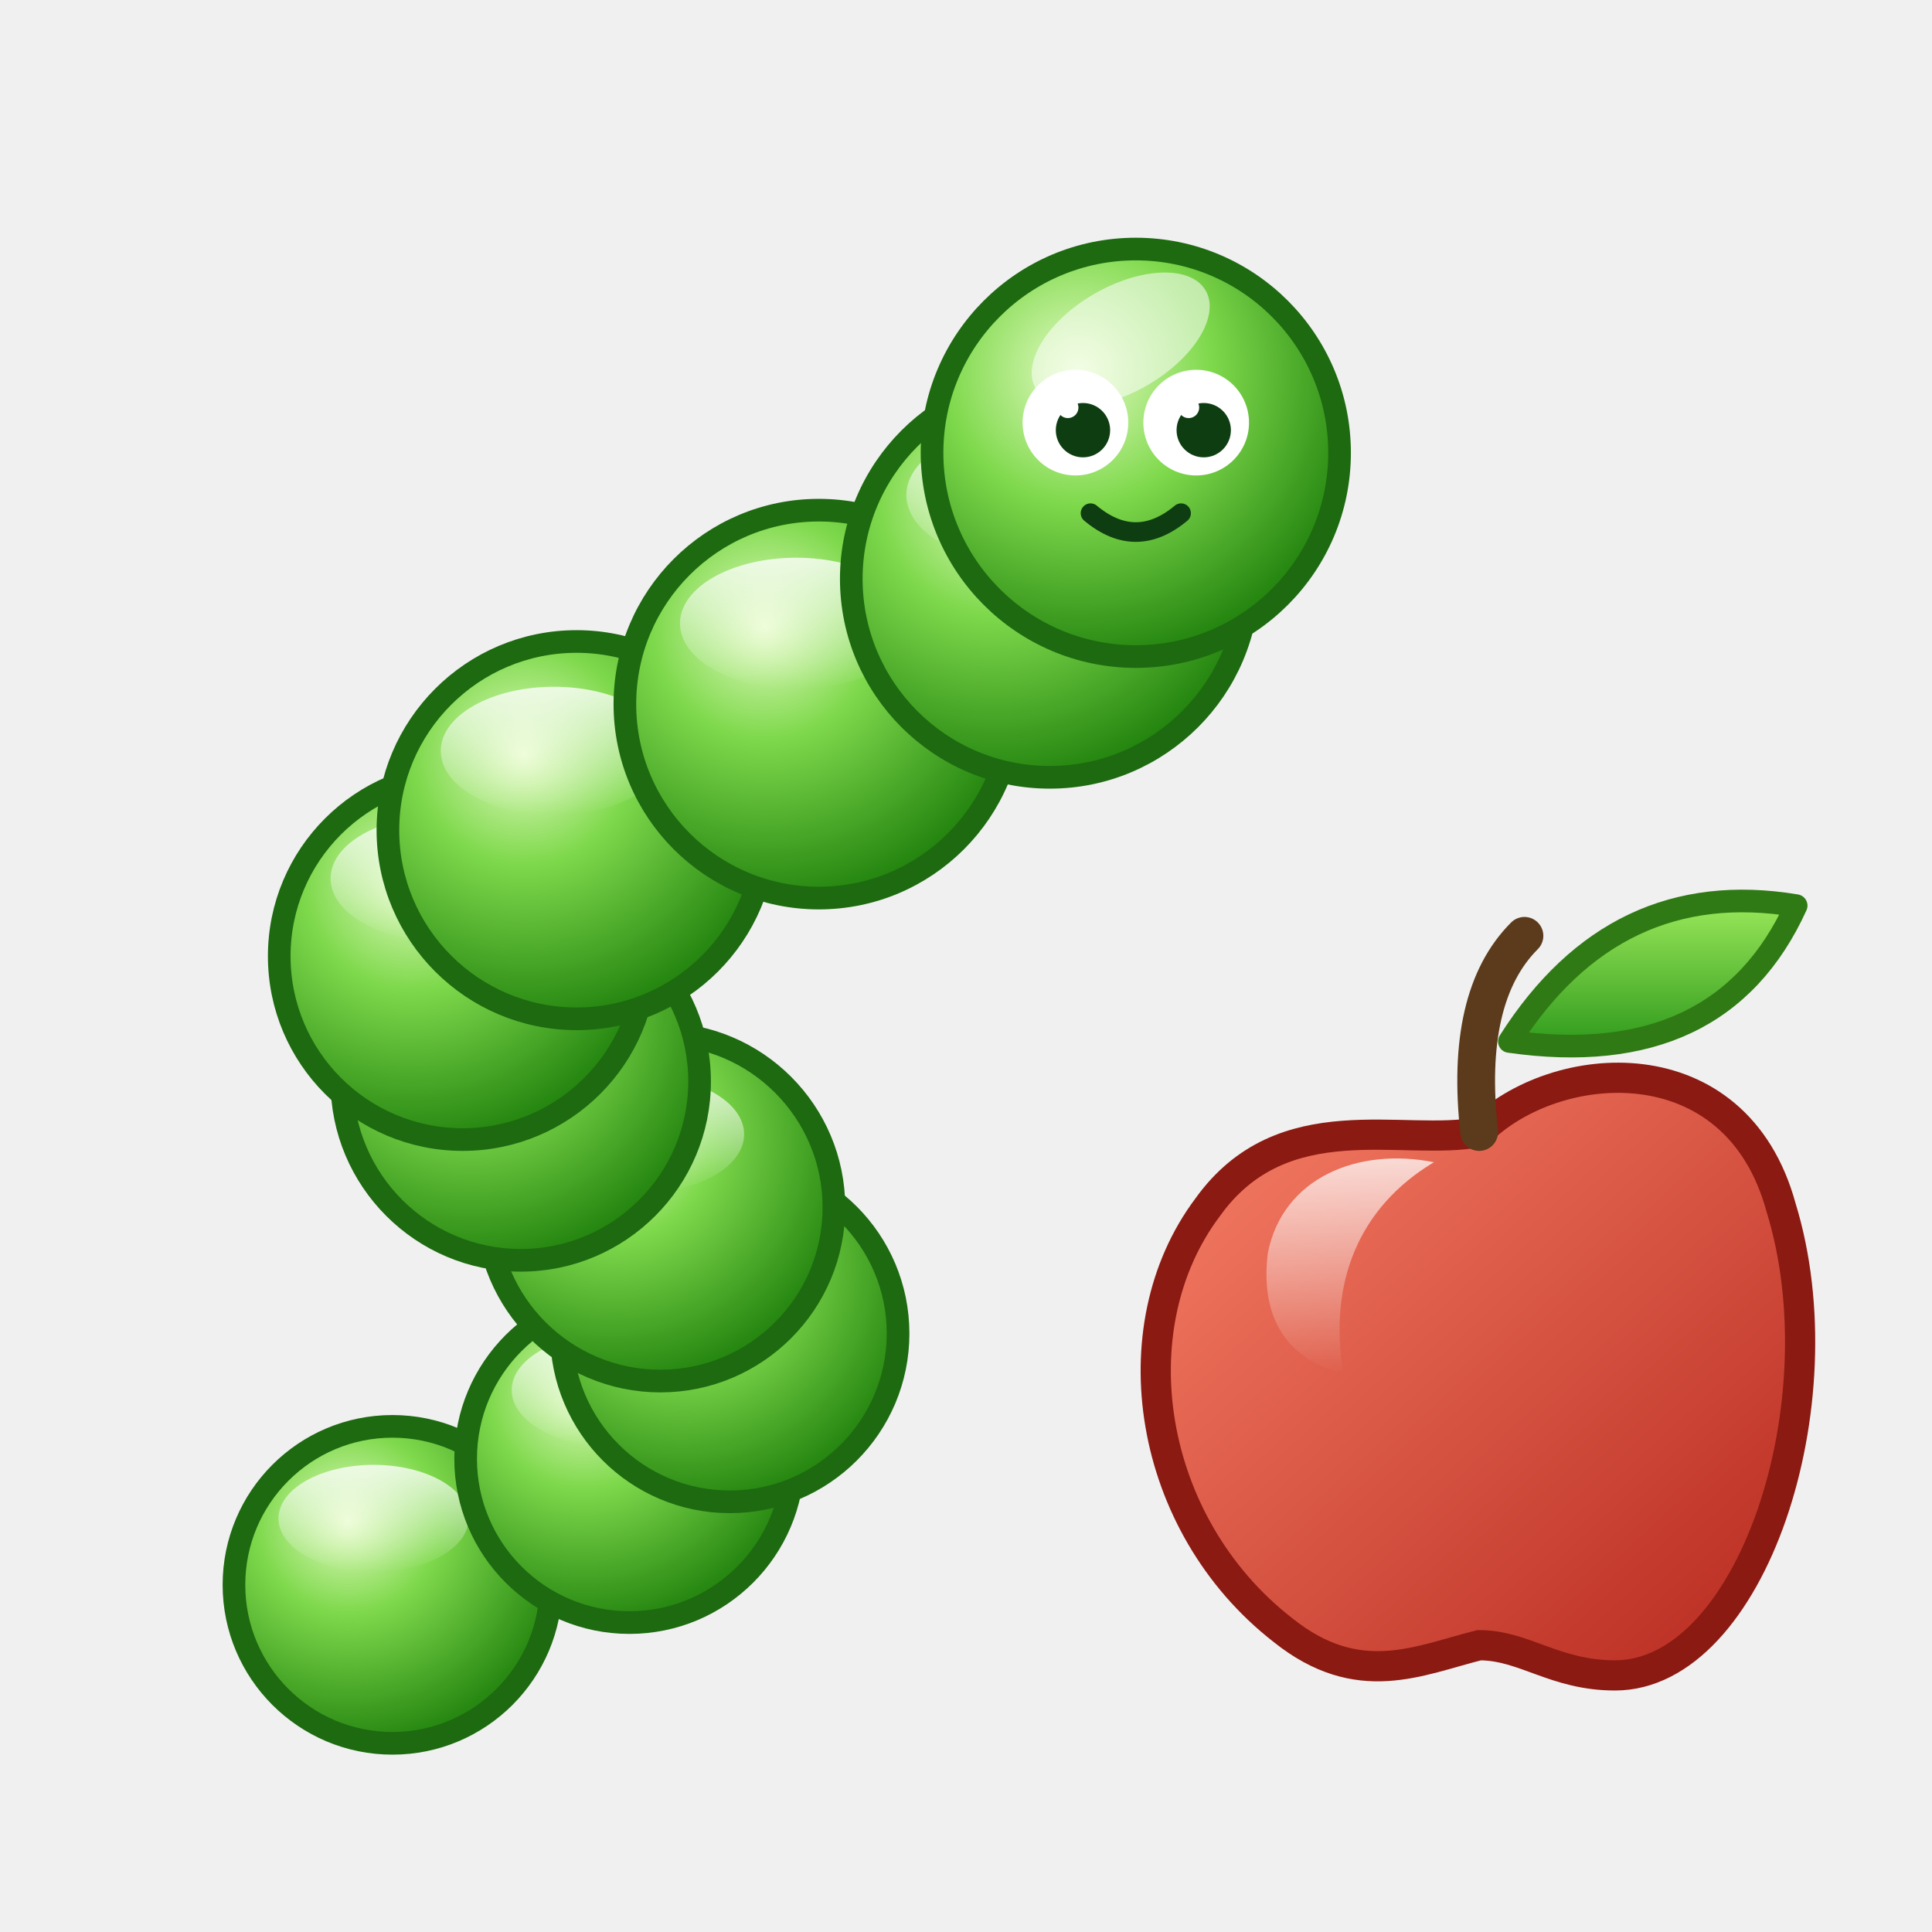
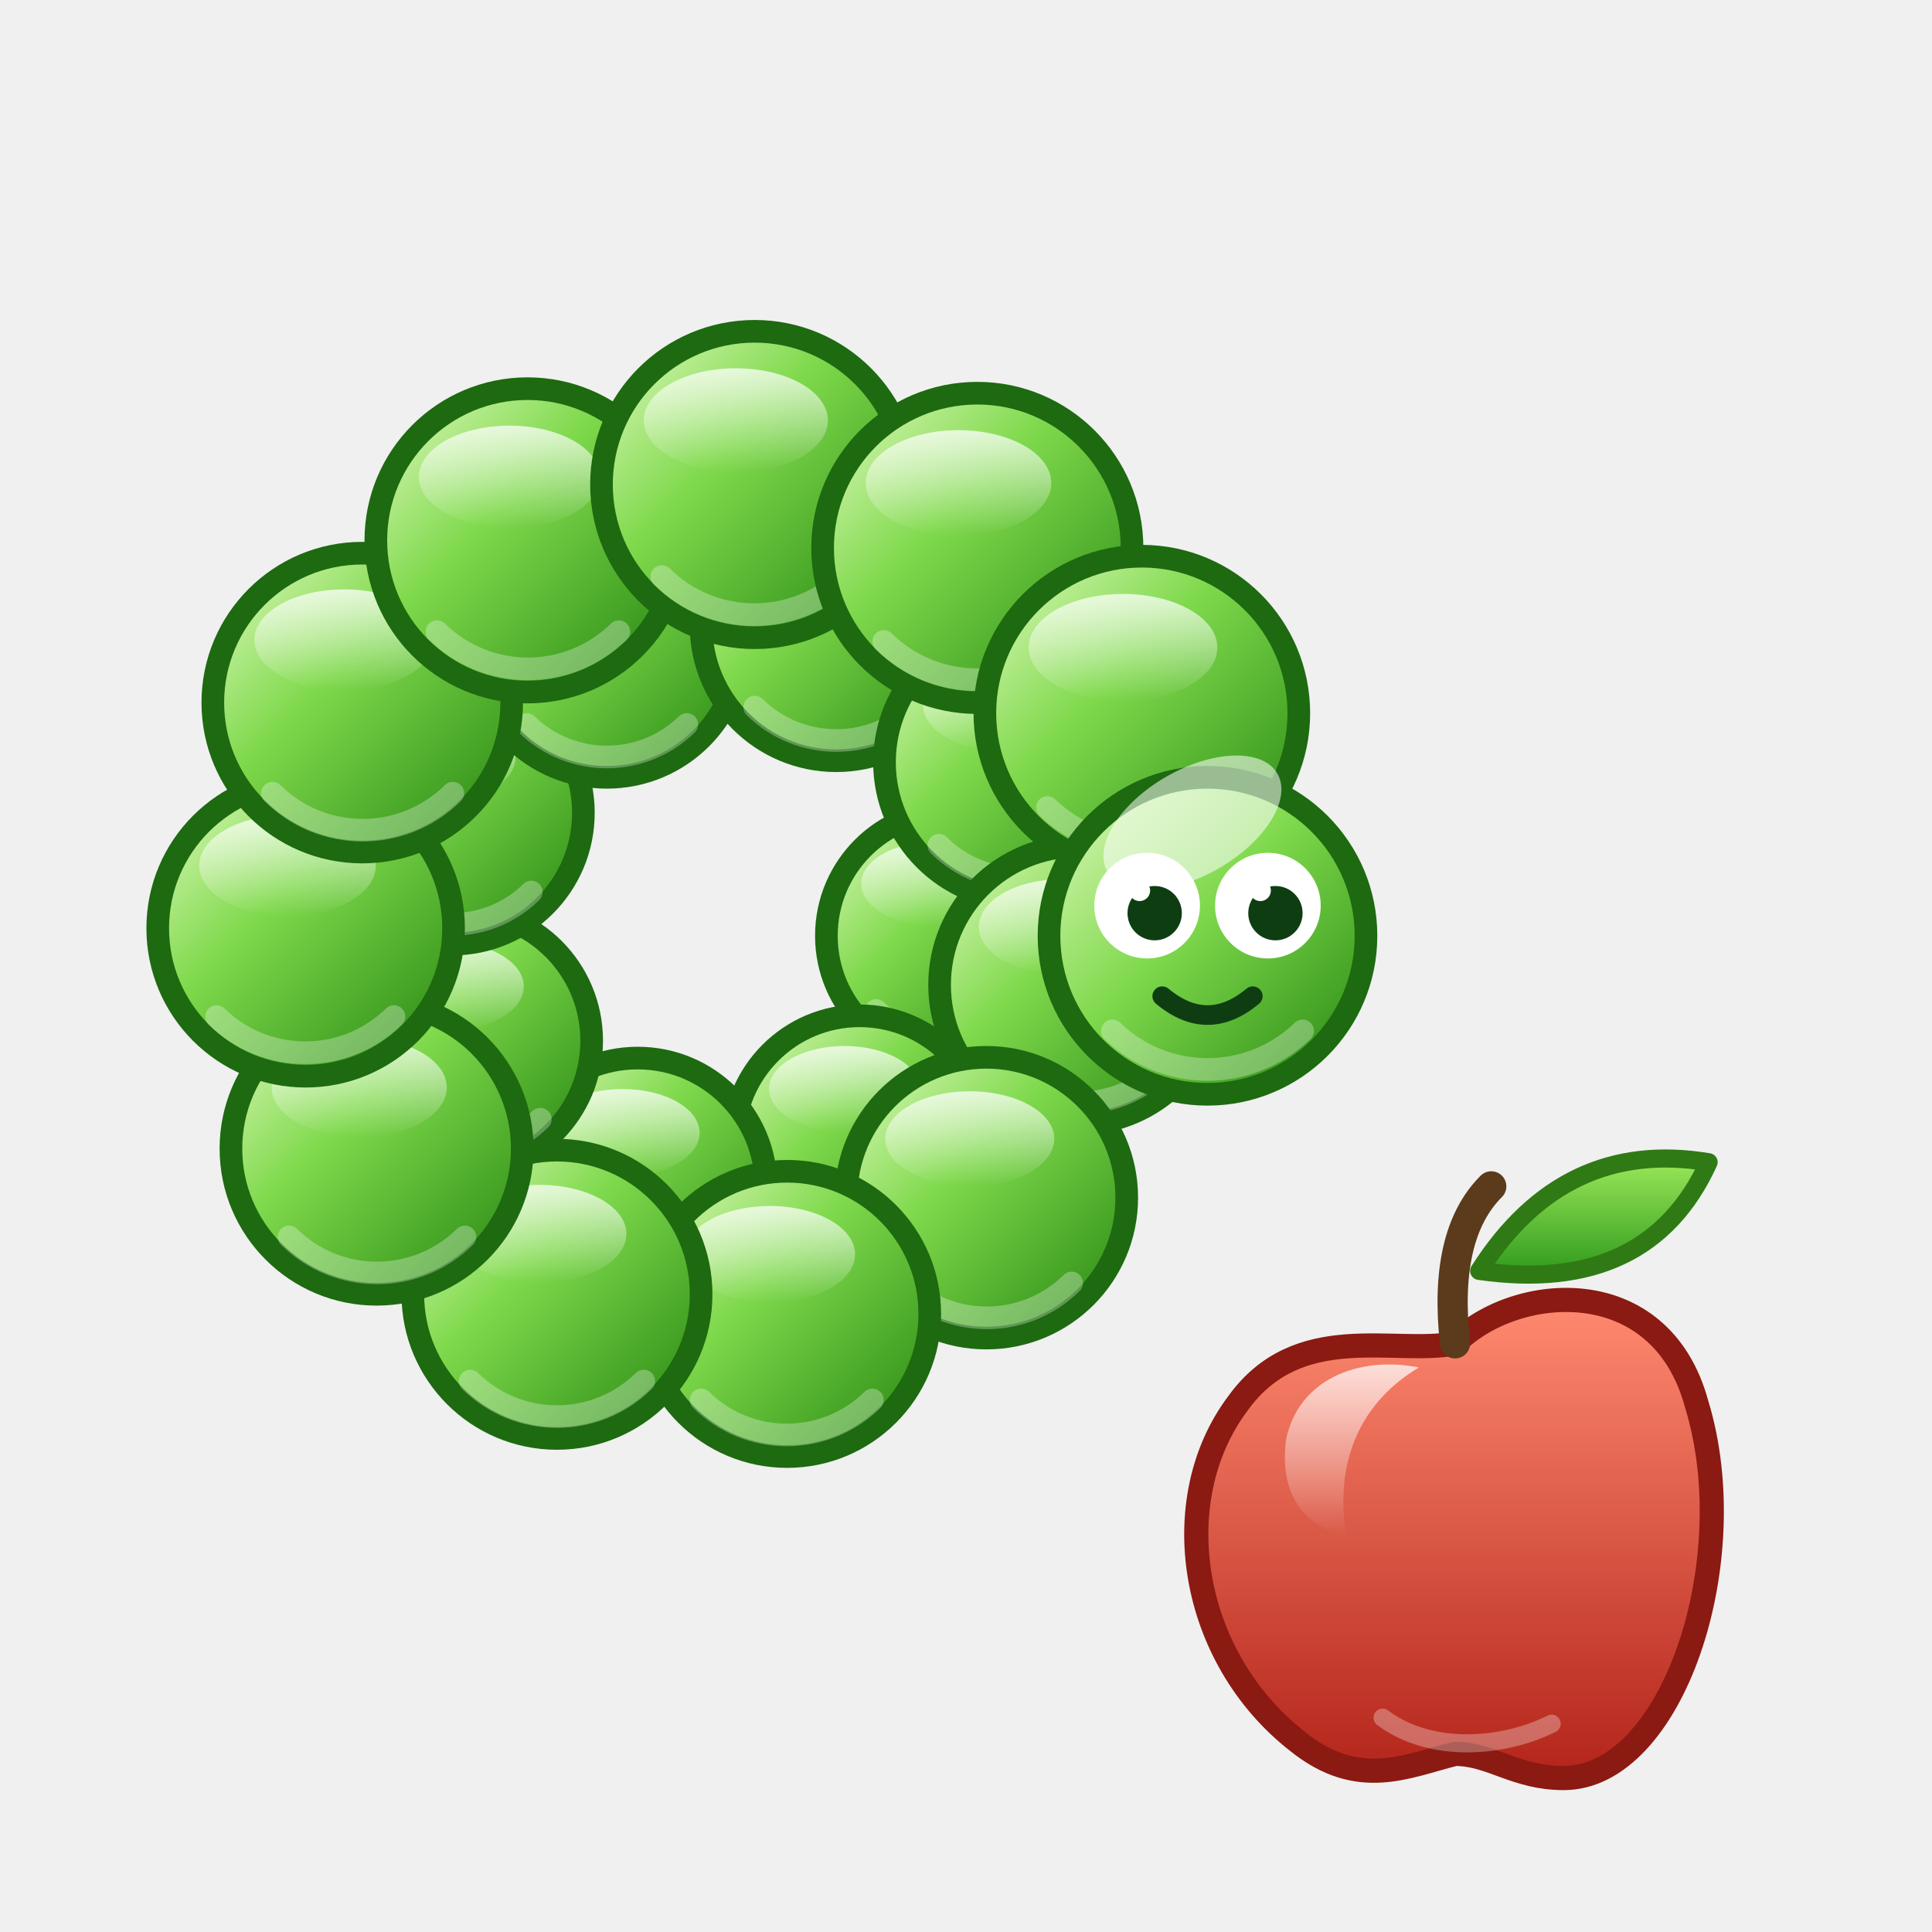
<svg xmlns="http://www.w3.org/2000/svg" viewBox="0 0 256 256">
  <defs>
-     <radialGradient id="snake-bead" cx="0.36" cy="0.3" r="0.72">
+     <linearGradient id="snake-bead" x1="0" y1="0" x2="1" y2="1">
      <stop offset="0" stop-color="#e4fbc4" />
      <stop offset="0.4" stop-color="#7fd94c" />
      <stop offset="1" stop-color="#23840f" />
-     </radialGradient>
-     <radialGradient id="snake-head" cx="0.36" cy="0.3" r="0.72">
+     </linearGradient>
+     <linearGradient id="snake-head" x1="0" y1="0" x2="1" y2="1">
      <stop offset="0" stop-color="#e4fbc4" />
      <stop offset="0.45" stop-color="#7fd94c" />
      <stop offset="1" stop-color="#23840f" />
-     </radialGradient>
+     </linearGradient>
    <linearGradient id="snake-gloss" x1="0" y1="0" x2="0" y2="1">
-       <stop offset="0" stop-color="#fff" stop-opacity="0.8" />
+       <stop offset="0" stop-color="#fff" stop-opacity="0.75" />
      <stop offset="1" stop-color="#fff" stop-opacity="0" />
    </linearGradient>
-     <linearGradient id="snake-hgloss" x1="0" y1="0" x2="0" y2="1">
-       <stop offset="0" stop-color="#fff" stop-opacity="0.8" />
-       <stop offset="1" stop-color="#fff" stop-opacity="0" />
-     </linearGradient>
-     <linearGradient id="snake-apple" x1="150" y1="130" x2="240" y2="228" gradientUnits="userSpaceOnUse">
+     <linearGradient id="snake-apple" x1="0" y1="0" x2="0" y2="1">
      <stop offset="0" stop-color="#ff8a70" />
      <stop offset="1" stop-color="#b3241a" />
    </linearGradient>
    <linearGradient id="snake-leaf" x1="0" y1="0" x2="0" y2="1">
      <stop offset="0" stop-color="#9be85a" />
      <stop offset="1" stop-color="#2f9a1c" />
    </linearGradient>
    <linearGradient id="snake-agloss" x1="0" y1="0" x2="0" y2="1">
      <stop offset="0" stop-color="#fff" stop-opacity="0.75" />
      <stop offset="1" stop-color="#fff" stop-opacity="0" />
    </linearGradient>
  </defs>
  <g>
-     <circle cx="52" cy="210" r="21" fill="url(#snake-bead)" stroke="#1d6a10" stroke-width="3" />
-     <ellipse cx="49.5" cy="201.2" rx="12.6" ry="7.1" fill="url(#snake-gloss)" />
+     <circle cx="126" cy="124" r="16.5" fill="url(#snake-bead)" stroke="#1d6a10" stroke-width="3" />
+     <ellipse cx="124" cy="117.1" rx="9.9" ry="5.6" fill="url(#snake-gloss)" />
+     <path d="M116.1,133.9 A14.2,14.2 0 0 0 135.9,133.9" fill="none" stroke="#fff" stroke-opacity=".3" stroke-width="3" stroke-linecap="round" />
  </g>
  <g>
-     <circle cx="83.4" cy="193.3" r="21.7" fill="url(#snake-bead)" stroke="#1d6a10" stroke-width="3" />
-     <ellipse cx="80.8" cy="184.2" rx="13" ry="7.4" fill="url(#snake-gloss)" />
+     <circle cx="113.9" cy="151.3" r="16.7" fill="url(#snake-bead)" stroke="#1d6a10" stroke-width="3" />
+     <ellipse cx="111.9" cy="144.3" rx="10" ry="5.7" fill="url(#snake-gloss)" />
+     <path d="M103.9,161.4 A14.4,14.4 0 0 0 124,161.4" fill="none" stroke="#fff" stroke-opacity=".3" stroke-width="3" stroke-linecap="round" />
  </g>
  <g>
-     <circle cx="96.7" cy="176.7" r="22.3" fill="url(#snake-bead)" stroke="#1d6a10" stroke-width="3" />
-     <ellipse cx="94" cy="167.3" rx="13.4" ry="7.6" fill="url(#snake-gloss)" />
+     <circle cx="84.5" cy="157.2" r="17" fill="url(#snake-bead)" stroke="#1d6a10" stroke-width="3" />
+     <ellipse cx="82.5" cy="150.1" rx="10.2" ry="5.8" fill="url(#snake-gloss)" />
+     <path d="M74.3,167.4 A14.6,14.6 0 0 0 94.7,167.4" fill="none" stroke="#fff" stroke-opacity=".3" stroke-width="3" stroke-linecap="round" />
  </g>
  <g>
-     <circle cx="87.5" cy="160" r="23" fill="url(#snake-bead)" stroke="#1d6a10" stroke-width="3" />
-     <ellipse cx="84.8" cy="150.3" rx="13.8" ry="7.8" fill="url(#snake-gloss)" />
+     <circle cx="61.2" cy="137.9" r="17.2" fill="url(#snake-bead)" stroke="#1d6a10" stroke-width="3" />
+     <ellipse cx="59.1" cy="130.7" rx="10.3" ry="5.9" fill="url(#snake-gloss)" />
+     <path d="M50.8,148.3 A14.8,14.8 0 0 0 71.6,148.3" fill="none" stroke="#fff" stroke-opacity=".3" stroke-width="3" stroke-linecap="round" />
  </g>
  <g>
-     <circle cx="69" cy="143.3" r="23.7" fill="url(#snake-bead)" stroke="#1d6a10" stroke-width="3" />
-     <ellipse cx="66.2" cy="133.4" rx="14.2" ry="8" fill="url(#snake-gloss)" />
+     <circle cx="59.9" cy="107.7" r="17.4" fill="url(#snake-bead)" stroke="#1d6a10" stroke-width="3" />
+     <ellipse cx="57.8" cy="100.4" rx="10.5" ry="5.9" fill="url(#snake-gloss)" />
+     <path d="M49.4,118.2 A15,15 0 0 0 70.4,118.2" fill="none" stroke="#fff" stroke-opacity=".3" stroke-width="3" stroke-linecap="round" />
  </g>
  <g>
-     <circle cx="61.3" cy="126.7" r="24.3" fill="url(#snake-bead)" stroke="#1d6a10" stroke-width="3" />
-     <ellipse cx="58.4" cy="116.4" rx="14.6" ry="8.3" fill="url(#snake-gloss)" />
+     <circle cx="80.4" cy="85.3" r="17.7" fill="url(#snake-bead)" stroke="#1d6a10" stroke-width="3" />
+     <ellipse cx="78.3" cy="77.9" rx="10.6" ry="6" fill="url(#snake-gloss)" />
+     <path d="M69.8,96 A15.2,15.2 0 0 0 91,96" fill="none" stroke="#fff" stroke-opacity=".3" stroke-width="3" stroke-linecap="round" />
  </g>
  <g>
-     <circle cx="76.4" cy="110" r="25" fill="url(#snake-bead)" stroke="#1d6a10" stroke-width="3" />
-     <ellipse cx="73.4" cy="99.5" rx="15" ry="8.5" fill="url(#snake-gloss)" />
+     <circle cx="110.8" cy="82.9" r="17.9" fill="url(#snake-bead)" stroke="#1d6a10" stroke-width="3" />
+     <ellipse cx="108.6" cy="75.4" rx="10.8" ry="6.1" fill="url(#snake-gloss)" />
+     <path d="M100,93.7 A15.4,15.4 0 0 0 121.6,93.7" fill="none" stroke="#fff" stroke-opacity=".3" stroke-width="3" stroke-linecap="round" />
  </g>
  <g>
-     <circle cx="108.5" cy="93.3" r="25.7" fill="url(#snake-bead)" stroke="#1d6a10" stroke-width="3" />
-     <ellipse cx="105.5" cy="82.6" rx="15.4" ry="8.7" fill="url(#snake-gloss)" />
+     <circle cx="135.4" cy="101" r="18.2" fill="url(#snake-bead)" stroke="#1d6a10" stroke-width="3" />
+     <ellipse cx="133.2" cy="93.4" rx="10.9" ry="6.2" fill="url(#snake-gloss)" />
+     <path d="M124.4,112 A15.6,15.6 0 0 0 146.3,112" fill="none" stroke="#fff" stroke-opacity=".3" stroke-width="3" stroke-linecap="round" />
  </g>
  <g>
-     <circle cx="139.1" cy="76.7" r="26.3" fill="url(#snake-bead)" stroke="#1d6a10" stroke-width="3" />
-     <ellipse cx="135.9" cy="65.6" rx="15.8" ry="9" fill="url(#snake-gloss)" />
+     <circle cx="142.9" cy="130.5" r="18.4" fill="url(#snake-bead)" stroke="#1d6a10" stroke-width="3" />
+     <ellipse cx="140.7" cy="122.8" rx="11" ry="6.3" fill="url(#snake-gloss)" />
+     <path d="M131.8,141.6 A15.8,15.8 0 0 0 154,141.6" fill="none" stroke="#fff" stroke-opacity=".3" stroke-width="3" stroke-linecap="round" />
  </g>
-   <circle cx="150.5" cy="60" r="27" fill="url(#snake-head)" stroke="#1d6a10" stroke-width="3" />
-   <ellipse cx="148.5" cy="45" rx="13" ry="7" fill="#fff" fill-opacity=".55" transform="rotate(-30 148.5 45)" />
-   <circle cx="142.5" cy="56" r="7" fill="#fff" />
-   <circle cx="143.5" cy="57" r="3.6" fill="#0f3d12" />
-   <circle cx="141.5" cy="54" r="1.4" fill="#fff" />
-   <circle cx="158.5" cy="56" r="7" fill="#fff" />
-   <circle cx="159.5" cy="57" r="3.6" fill="#0f3d12" />
-   <circle cx="157.5" cy="54" r="1.4" fill="#fff" />
-   <path d="M144.5,68 Q150.5,73 156.5,68" fill="none" stroke="#0f3d12" stroke-width="2.6" stroke-linecap="round" />
-   <path d="M196,150 C206,140 230,138 236,160 C244,186 232,222 214,222 C206,222 202,218 196,218 C188,220 180,224 170,216 C152,202 148,176 160,160 C170,146 186,152 196,150 Z" fill="url(#snake-apple)" stroke="#8a1a12" stroke-width="4" />
-   <path d="M168,166 C170,156 180,152 190,154 C180,160 176,170 178,182 C170,180 167,174 168,166 Z" fill="url(#snake-agloss)" />
-   <path d="M196,150 Q194,132 202,124" fill="none" stroke="#5b3b1b" stroke-width="5" stroke-linecap="round" />
-   <path d="M200,138 Q214,116 238,120 Q228,142 200,138 Z" fill="url(#snake-leaf)" stroke="#2f7a14" stroke-width="3" stroke-linejoin="round" />
+   <g>
+     <circle cx="130.7" cy="158.7" r="18.6" fill="url(#snake-bead)" stroke="#1d6a10" stroke-width="3" />
+     <ellipse cx="128.5" cy="150.9" rx="11.2" ry="6.3" fill="url(#snake-gloss)" />
+     <path d="M119.5,170 A16,16 0 0 0 142,170" fill="none" stroke="#fff" stroke-opacity=".3" stroke-width="3" stroke-linecap="round" />
+   </g>
+   <g>
+     <circle cx="104.3" cy="174.1" r="18.9" fill="url(#snake-bead)" stroke="#1d6a10" stroke-width="3" />
+     <ellipse cx="102" cy="166.2" rx="11.3" ry="6.4" fill="url(#snake-gloss)" />
+     <path d="M92.9,185.5 A16.2,16.2 0 0 0 115.6,185.5" fill="none" stroke="#fff" stroke-opacity=".3" stroke-width="3" stroke-linecap="round" />
+   </g>
+   <g>
+     <circle cx="73.8" cy="171.5" r="19.1" fill="url(#snake-bead)" stroke="#1d6a10" stroke-width="3" />
+     <ellipse cx="71.5" cy="163.5" rx="11.5" ry="6.5" fill="url(#snake-gloss)" />
+     <path d="M62.3,183 A16.4,16.4 0 0 0 85.3,183" fill="none" stroke="#fff" stroke-opacity=".3" stroke-width="3" stroke-linecap="round" />
+   </g>
+   <g>
+     <circle cx="49.9" cy="152.2" r="19.3" fill="url(#snake-bead)" stroke="#1d6a10" stroke-width="3" />
+     <ellipse cx="47.6" cy="144.1" rx="11.6" ry="6.6" fill="url(#snake-gloss)" />
+     <path d="M38.3,163.9 A16.6,16.6 0 0 0 61.6,163.9" fill="none" stroke="#fff" stroke-opacity=".3" stroke-width="3" stroke-linecap="round" />
+   </g>
+   <g>
+     <circle cx="40.5" cy="123" r="19.6" fill="url(#snake-bead)" stroke="#1d6a10" stroke-width="3" />
+     <ellipse cx="38.1" cy="114.7" rx="11.7" ry="6.7" fill="url(#snake-gloss)" />
+     <path d="M28.7,134.7 A16.8,16.8 0 0 0 52.2,134.7" fill="none" stroke="#fff" stroke-opacity=".3" stroke-width="3" stroke-linecap="round" />
+   </g>
+   <g>
+     <circle cx="48" cy="93.1" r="19.8" fill="url(#snake-bead)" stroke="#1d6a10" stroke-width="3" />
+     <ellipse cx="45.6" cy="84.8" rx="11.9" ry="6.7" fill="url(#snake-gloss)" />
+     <path d="M36.1,105.1 A17,17 0 0 0 60,105.1" fill="none" stroke="#fff" stroke-opacity=".3" stroke-width="3" stroke-linecap="round" />
+   </g>
+   <g>
+     <circle cx="69.9" cy="71.6" r="20.1" fill="url(#snake-bead)" stroke="#1d6a10" stroke-width="3" />
+     <ellipse cx="67.5" cy="63.2" rx="12" ry="6.8" fill="url(#snake-gloss)" />
+     <path d="M57.9,83.7 A17.2,17.2 0 0 0 82,83.7" fill="none" stroke="#fff" stroke-opacity=".3" stroke-width="3" stroke-linecap="round" />
+   </g>
+   <g>
+     <circle cx="100" cy="64.2" r="20.3" fill="url(#snake-bead)" stroke="#1d6a10" stroke-width="3" />
+     <ellipse cx="97.5" cy="55.7" rx="12.2" ry="6.9" fill="url(#snake-gloss)" />
+     <path d="M87.7,76.4 A17.4,17.4 0 0 0 112.2,76.4" fill="none" stroke="#fff" stroke-opacity=".3" stroke-width="3" stroke-linecap="round" />
+   </g>
+   <g>
+     <circle cx="129.5" cy="72.6" r="20.5" fill="url(#snake-bead)" stroke="#1d6a10" stroke-width="3" />
+     <ellipse cx="127" cy="64" rx="12.3" ry="7" fill="url(#snake-gloss)" />
+     <path d="M117.1,85 A17.7,17.7 0 0 0 141.9,85" fill="none" stroke="#fff" stroke-opacity=".3" stroke-width="3" stroke-linecap="round" />
+   </g>
+   <g>
+     <circle cx="151.3" cy="94.5" r="20.8" fill="url(#snake-bead)" stroke="#1d6a10" stroke-width="3" />
+     <ellipse cx="148.8" cy="85.8" rx="12.5" ry="7.1" fill="url(#snake-gloss)" />
+     <path d="M138.8,107 A17.9,17.9 0 0 0 163.8,107" fill="none" stroke="#fff" stroke-opacity=".3" stroke-width="3" stroke-linecap="round" />
+   </g>
+   <circle cx="160" cy="124" r="21" fill="url(#snake-head)" stroke="#1d6a10" stroke-width="3" />
+   <ellipse cx="158" cy="109" rx="13" ry="7" fill="#fff" fill-opacity=".55" transform="rotate(-30 158 109)" />
+   <path d="M147.4,136.6 A18.1,18.1 0 0 0 172.6,136.6" fill="none" stroke="#fff" stroke-opacity=".3" stroke-width="3" stroke-linecap="round" />
+   <circle cx="152" cy="120" r="7" fill="#fff" />
+   <circle cx="153" cy="121" r="3.6" fill="#0f3d12" />
+   <circle cx="151" cy="118" r="1.4" fill="#fff" />
+   <circle cx="168" cy="120" r="7" fill="#fff" />
+   <circle cx="169" cy="121" r="3.6" fill="#0f3d12" />
+   <circle cx="167" cy="118" r="1.4" fill="#fff" />
+   <path d="M154,132 Q160,137 166,132" fill="none" stroke="#0f3d12" stroke-width="2.6" stroke-linecap="round" />
+   <g transform="translate(36 58) scale(.8)">
+     <path d="M196,150 C206,140 230,138 236,160 C244,186 232,222 214,222 C206,222 202,218 196,218 C188,220 180,224 170,216 C152,202 148,176 160,160 C170,146 186,152 196,150 Z" fill="url(#snake-apple)" stroke="#8a1a12" stroke-width="4" />
+     <path d="M168,166 C170,156 180,152 190,154 C180,160 176,170 178,182 C170,180 167,174 168,166 Z" fill="url(#snake-agloss)" />
+     <path d="M184,212 C192,218 204,217 212,213" fill="none" stroke="#fff" stroke-opacity=".3" stroke-width="3" stroke-linecap="round" />
+     <path d="M196,150 Q194,132 202,124" fill="none" stroke="#5b3b1b" stroke-width="5" stroke-linecap="round" />
+     <path d="M200,138 Q214,116 238,120 Q228,142 200,138 Z" fill="url(#snake-leaf)" stroke="#2f7a14" stroke-width="3" stroke-linejoin="round" />
+   </g>
</svg>
